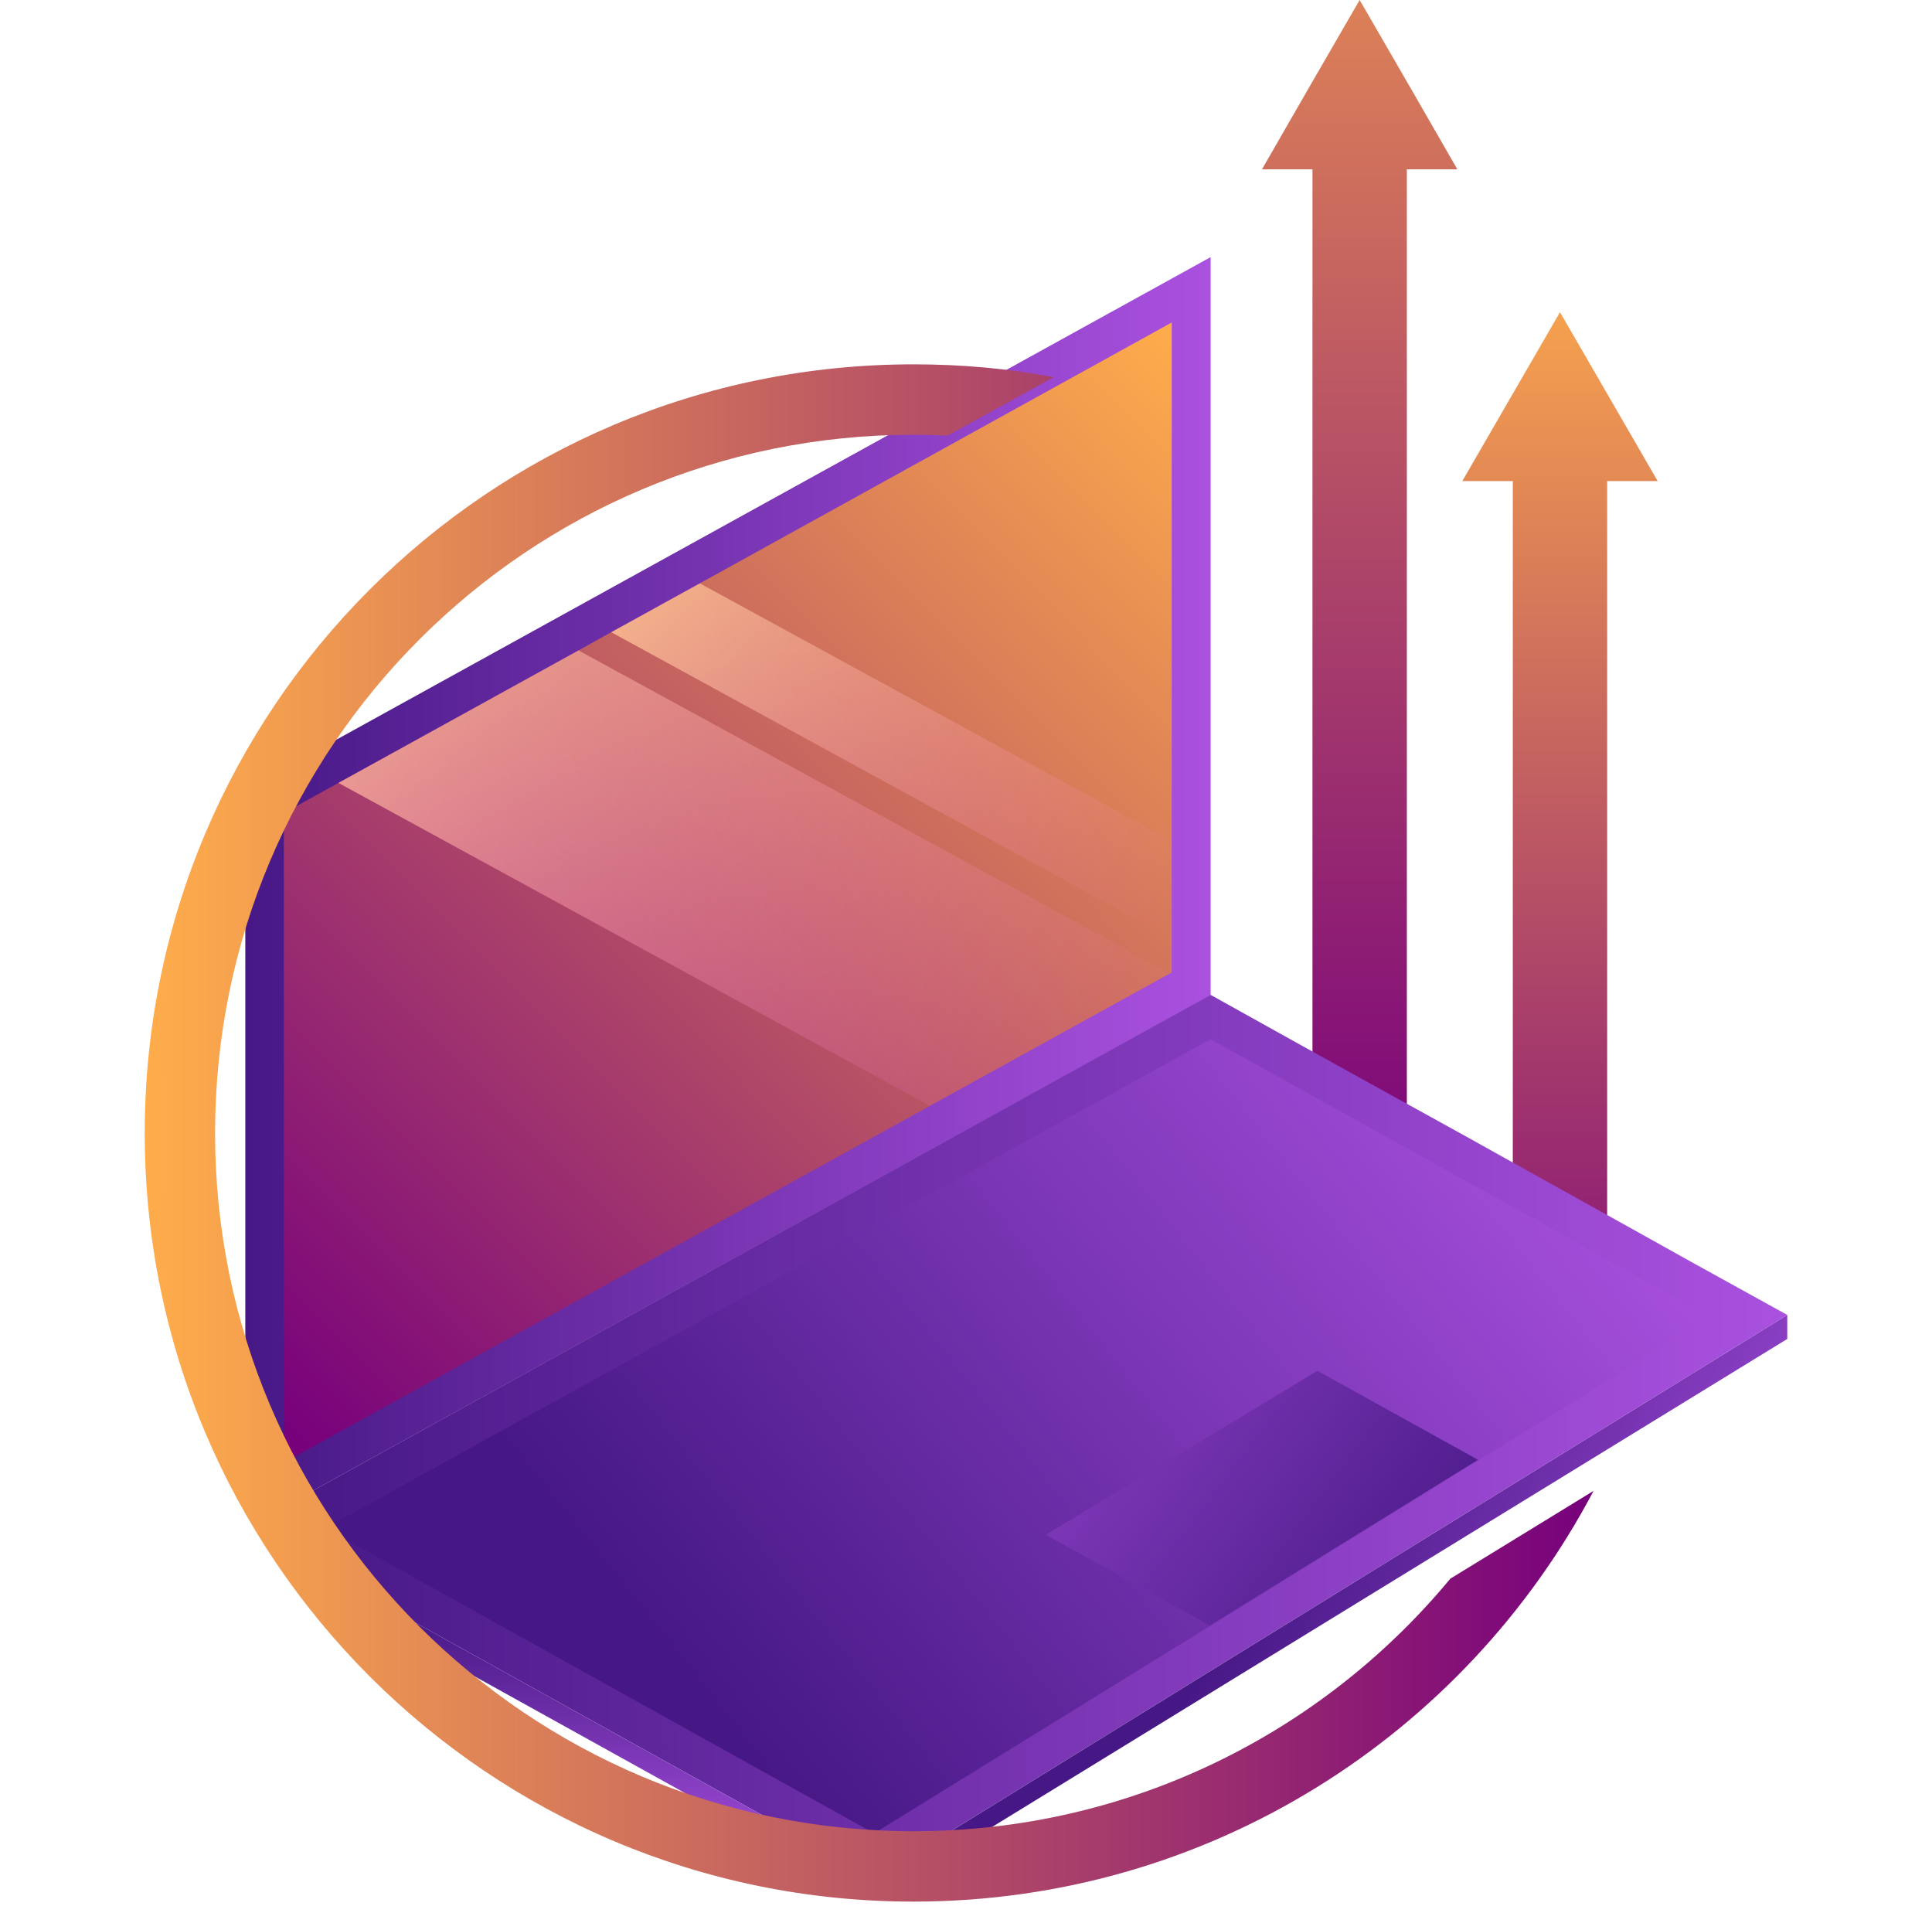
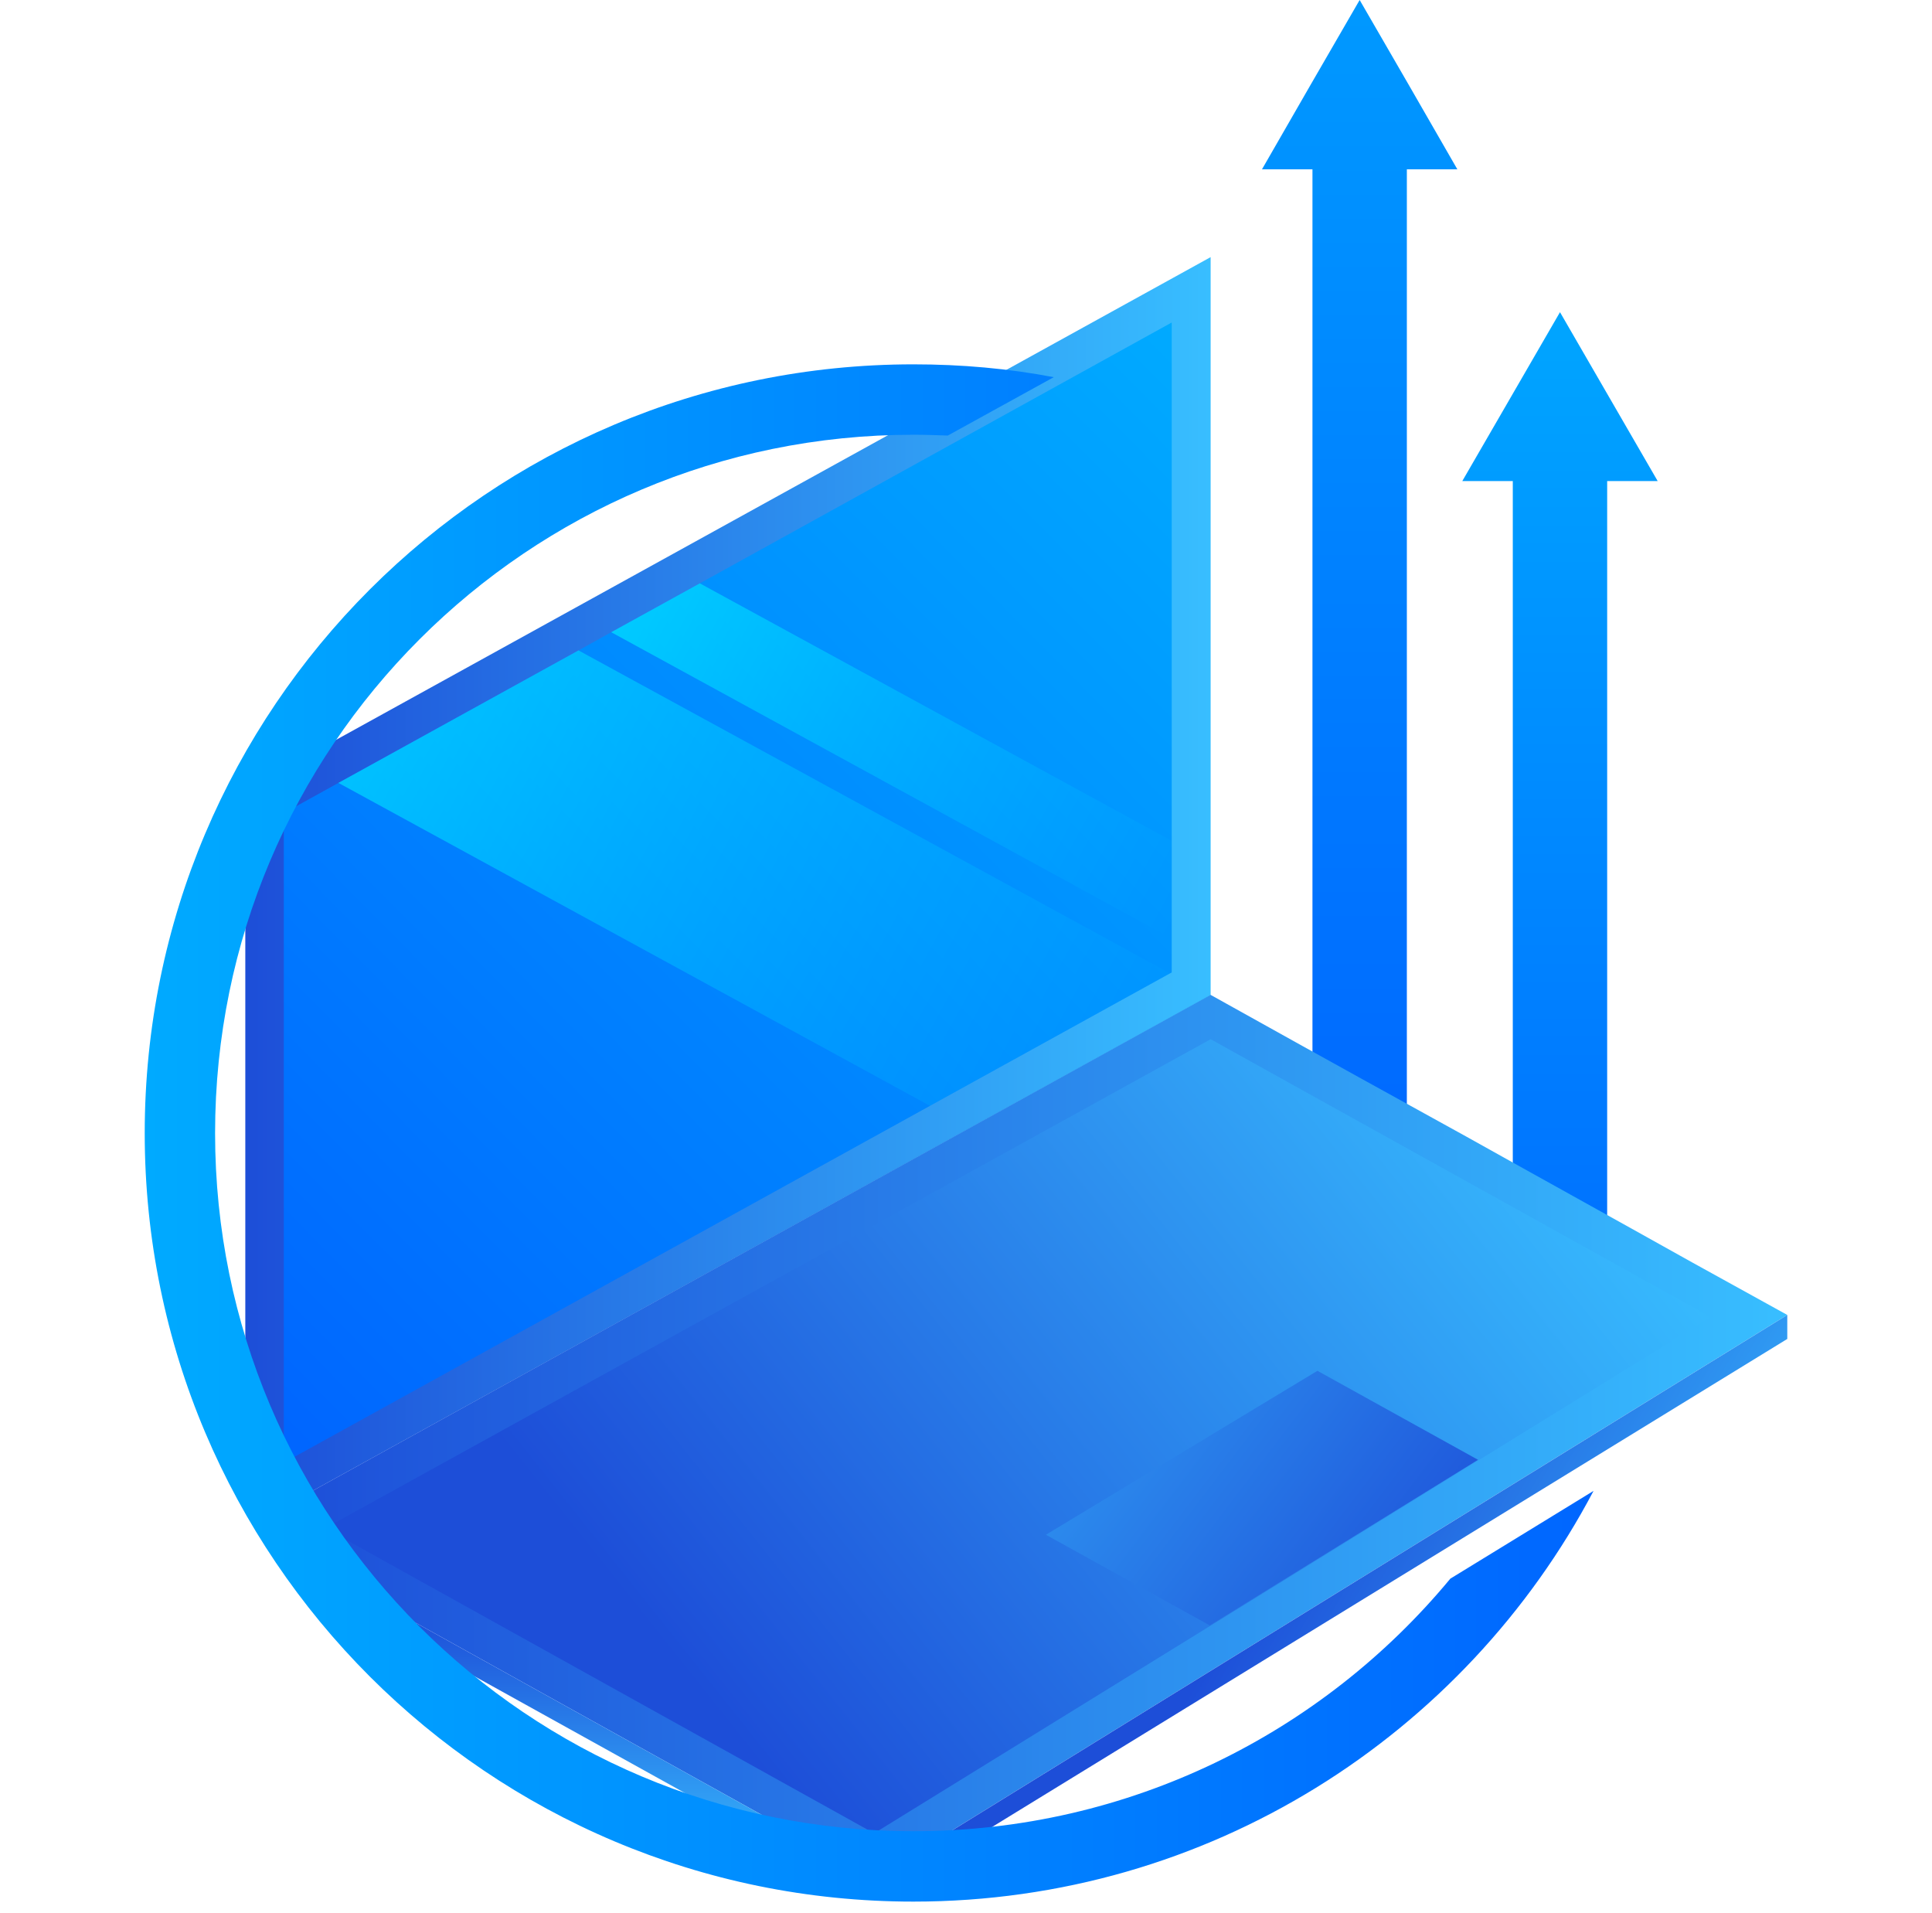
<svg xmlns="http://www.w3.org/2000/svg" width="98" height="97" viewBox="0 0 98 97" fill="none">
  <path d="M71.446 4.283L68.968 0L66.49 4.283L64.013 8.588H66.574V62.09H71.362V8.588H73.924L71.446 4.283Z" fill="url(#paint0_linear_3307_660)" />
  <path d="M81.607 20.115L79.13 15.832L76.652 20.115L74.174 24.398H76.736V68.955H81.523V24.398H84.085L81.607 20.115Z" fill="url(#paint1_linear_3307_660)" />
  <path d="M61.409 13.04V50.478L14.102 76.578L12.443 75.066V40.063L61.409 13.04Z" fill="url(#paint2_linear_3307_660)" />
  <path d="M59.435 16.356V49.322L59.351 49.364L47.172 56.084L14.396 74.183V41.238L17.167 39.706L29.346 32.986L31.005 32.063L35.498 29.585L59.435 16.356Z" fill="url(#paint3_linear_3307_660)" />
  <path d="M90.658 66.688L45.849 94.341L42.595 94.236L17.881 80.525L18.133 80.273L14.101 76.577L61.408 50.456L66.049 53.039L69.156 54.761L74.406 57.659L77.492 59.38L82.742 62.299L85.828 64.021L90.658 66.688Z" fill="url(#paint4_linear_3307_660)" />
  <path d="M16.496 77.503L61.41 52.705L86.775 66.794L44.339 92.978L16.496 77.503Z" fill="url(#paint5_linear_3307_660)" />
  <path d="M53.052 77.837L66.826 69.522L74.973 74.036L61.367 82.435L53.052 77.837Z" fill="url(#paint6_linear_3307_660)" />
  <path d="M42.595 94.237L40.58 94.174L17.189 81.197L17.881 80.525L42.595 94.237Z" fill="url(#paint7_linear_3307_660)" />
  <path d="M90.659 66.689V67.906L47.509 94.384L45.851 94.342L90.659 66.689Z" fill="url(#paint8_linear_3307_660)" />
  <path style="mix-blend-mode:screen" d="M59.35 49.365L47.172 56.084L17.166 39.706L29.345 32.987L59.35 49.365Z" fill="url(#paint9_linear_3307_660)" />
  <path style="mix-blend-mode:screen" d="M59.436 42.646V46.888V47.602L31.005 32.064L35.499 29.586L59.436 42.646Z" fill="url(#paint10_linear_3307_660)" />
  <path d="M46.333 92.872C26.764 92.872 10.91 77.019 10.91 57.47C10.91 37.901 26.764 22.048 46.333 22.048C46.921 22.048 47.488 22.069 48.076 22.09L53.451 19.129C51.142 18.688 48.769 18.478 46.333 18.478C24.79 18.478 7.341 35.927 7.341 57.47C7.341 78.993 24.79 96.442 46.333 96.442C61.304 96.442 74.302 88.001 80.832 75.612L73.567 80.064C67.079 87.896 57.294 92.872 46.333 92.872Z" fill="url(#paint11_linear_3307_660)" />
  <defs>
    <linearGradient id="paint0_linear_3307_660" x1="263.53" y1="-21.238" x2="263.53" y2="61.707" gradientUnits="userSpaceOnUse">
-       <stop stop-color="#FFAD4B" />
-       <stop offset="1" stop-color="#77007C" />
+       <stop stop-color="#00AAFF" />
+       <stop offset="1" stop-color="#0066FF" />
    </linearGradient>
    <linearGradient id="paint1_linear_3307_660" x1="221.629" y1="11.351" x2="221.629" y2="74.347" gradientUnits="userSpaceOnUse">
-       <stop stop-color="#FFAD4B" />
-       <stop offset="1" stop-color="#77007C" />
+       <stop stop-color="#00AAFF" />
+       <stop offset="1" stop-color="#0066FF" />
    </linearGradient>
    <linearGradient id="paint2_linear_3307_660" x1="12.437" y1="13.039" x2="61.404" y2="13.039" gradientUnits="userSpaceOnUse">
-       <stop stop-color="#461885" />
-       <stop offset="1" stop-color="#AA51E0" />
+       <stop stop-color="#1D4ED8" />
+       <stop offset="1" stop-color="#38BEFF" />
    </linearGradient>
    <linearGradient id="paint3_linear_3307_660" x1="95.639" y1="52.784" x2="44.753" y2="103.158" gradientUnits="userSpaceOnUse">
-       <stop stop-color="#FFAD4B" />
-       <stop offset="1" stop-color="#77007C" />
+       <stop stop-color="#00AAFF" />
+       <stop offset="1" stop-color="#0066FF" />
    </linearGradient>
    <linearGradient id="paint4_linear_3307_660" x1="14.099" y1="50.458" x2="90.653" y2="50.458" gradientUnits="userSpaceOnUse">
-       <stop stop-color="#461885" />
-       <stop offset="1" stop-color="#AA51E0" />
+       <stop stop-color="#1D4ED8" />
+       <stop offset="1" stop-color="#38BEFF" />
    </linearGradient>
    <linearGradient id="paint5_linear_3307_660" x1="92.153" y1="69.947" x2="49.706" y2="103.681" gradientUnits="userSpaceOnUse">
-       <stop stop-color="#AA51E0" />
-       <stop offset="1" stop-color="#461885" />
+       <stop stop-color="#38BEFF" />
+       <stop offset="1" stop-color="#1D4ED8" />
    </linearGradient>
    <linearGradient id="paint6_linear_3307_660" x1="48.918" y1="55.133" x2="77.804" y2="77.121" gradientUnits="userSpaceOnUse">
-       <stop stop-color="#AA51E0" />
-       <stop offset="1" stop-color="#461885" />
+       <stop stop-color="#38BEFF" />
+       <stop offset="1" stop-color="#1D4ED8" />
    </linearGradient>
    <linearGradient id="paint7_linear_3307_660" x1="26.183" y1="95.148" x2="26.183" y2="81.839" gradientUnits="userSpaceOnUse">
-       <stop stop-color="#AA51E0" />
-       <stop offset="1" stop-color="#461885" />
+       <stop stop-color="#38BEFF" />
+       <stop offset="1" stop-color="#1D4ED8" />
    </linearGradient>
    <linearGradient id="paint8_linear_3307_660" x1="72.927" y1="64.415" x2="94.494" y2="77.061" gradientUnits="userSpaceOnUse">
-       <stop stop-color="#461885" />
-       <stop offset="1" stop-color="#AA51E0" />
+       <stop stop-color="#1D4ED8" />
+       <stop offset="1" stop-color="#38BEFF" />
    </linearGradient>
    <linearGradient id="paint9_linear_3307_660" x1="18.459" y1="18.606" x2="65.745" y2="44.613" gradientUnits="userSpaceOnUse">
-       <stop stop-color="#FFAD4B" />
-       <stop offset="1" stop-color="#77007C" stop-opacity="0" />
+       <stop stop-color="#00AAFF" />
+       <stop offset="1" stop-color="#0066FF" stop-opacity="0" />
    </linearGradient>
    <linearGradient id="paint10_linear_3307_660" x1="32.09" y1="19.213" x2="65.116" y2="37.378" gradientUnits="userSpaceOnUse">
-       <stop stop-color="#FFAD4B" />
-       <stop offset="1" stop-color="#77007C" stop-opacity="0" />
+       <stop stop-color="#00AAFF" />
+       <stop offset="1" stop-color="#0066FF" stop-opacity="0" />
    </linearGradient>
    <linearGradient id="paint11_linear_3307_660" x1="7.345" y1="18.47" x2="80.832" y2="18.47" gradientUnits="userSpaceOnUse">
-       <stop stop-color="#FFAD4B" />
-       <stop offset="1" stop-color="#77007C" />
+       <stop stop-color="#00AAFF" />
+       <stop offset="1" stop-color="#0066FF" />
    </linearGradient>
  </defs>
</svg>
